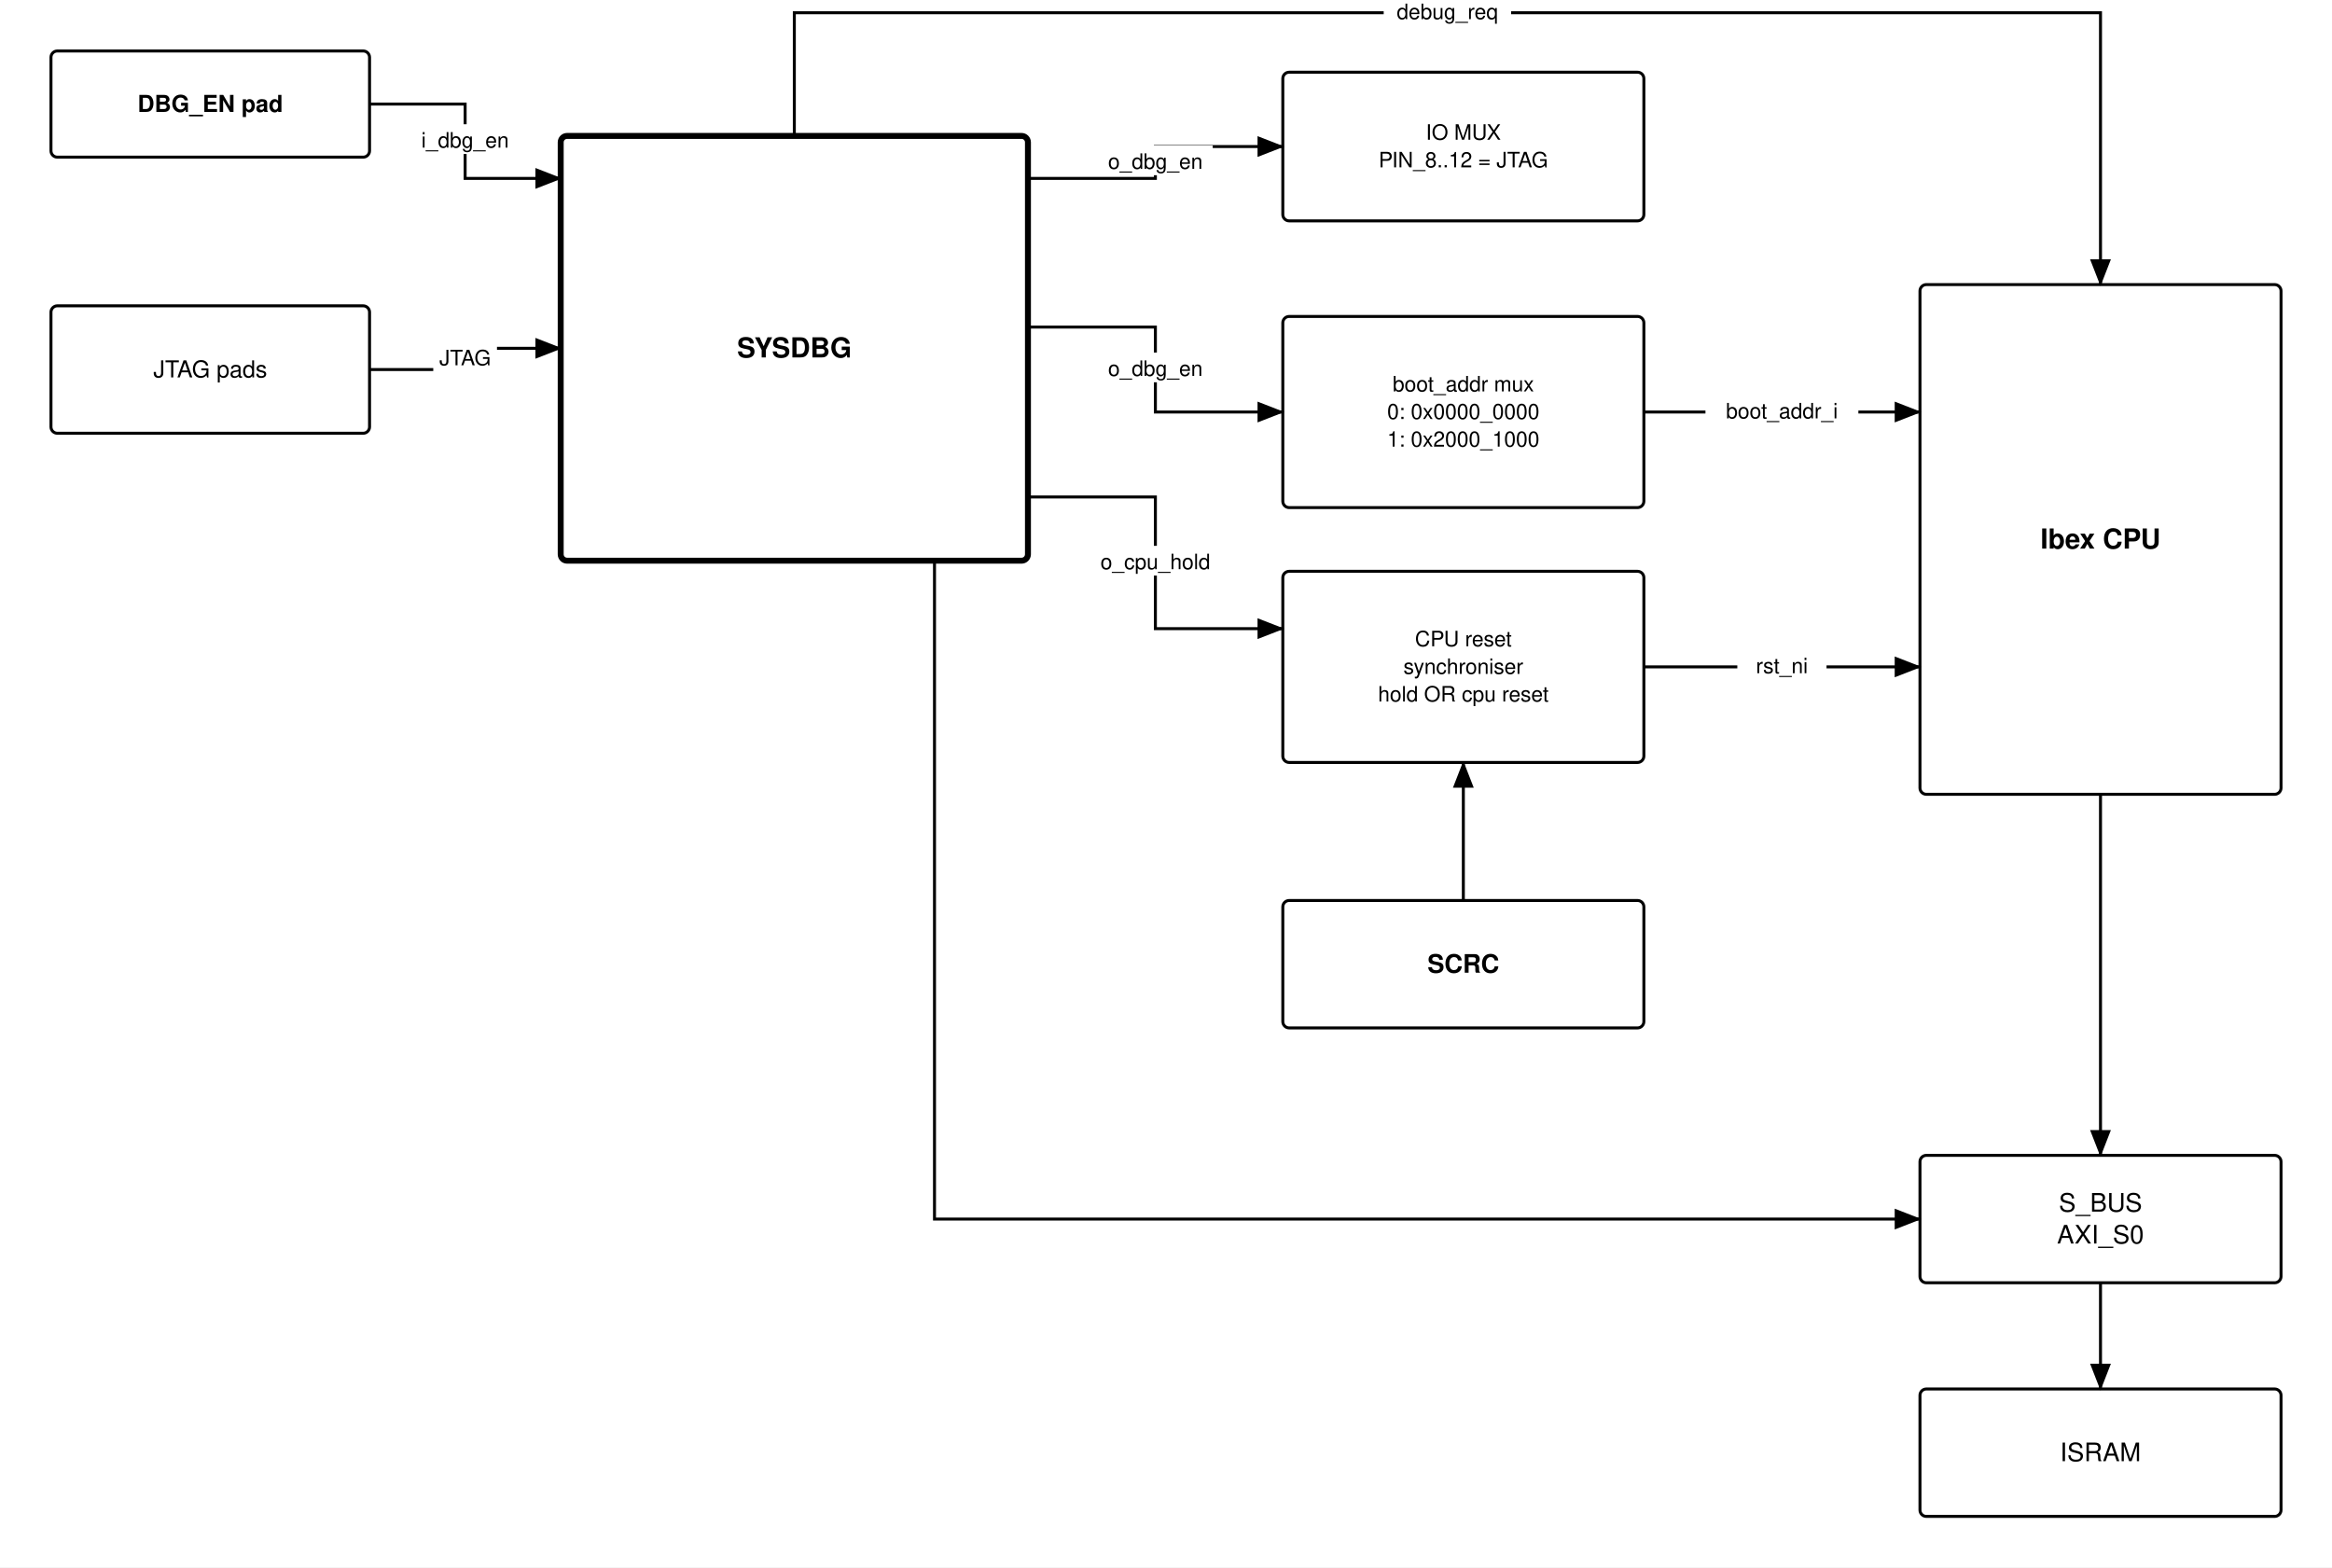
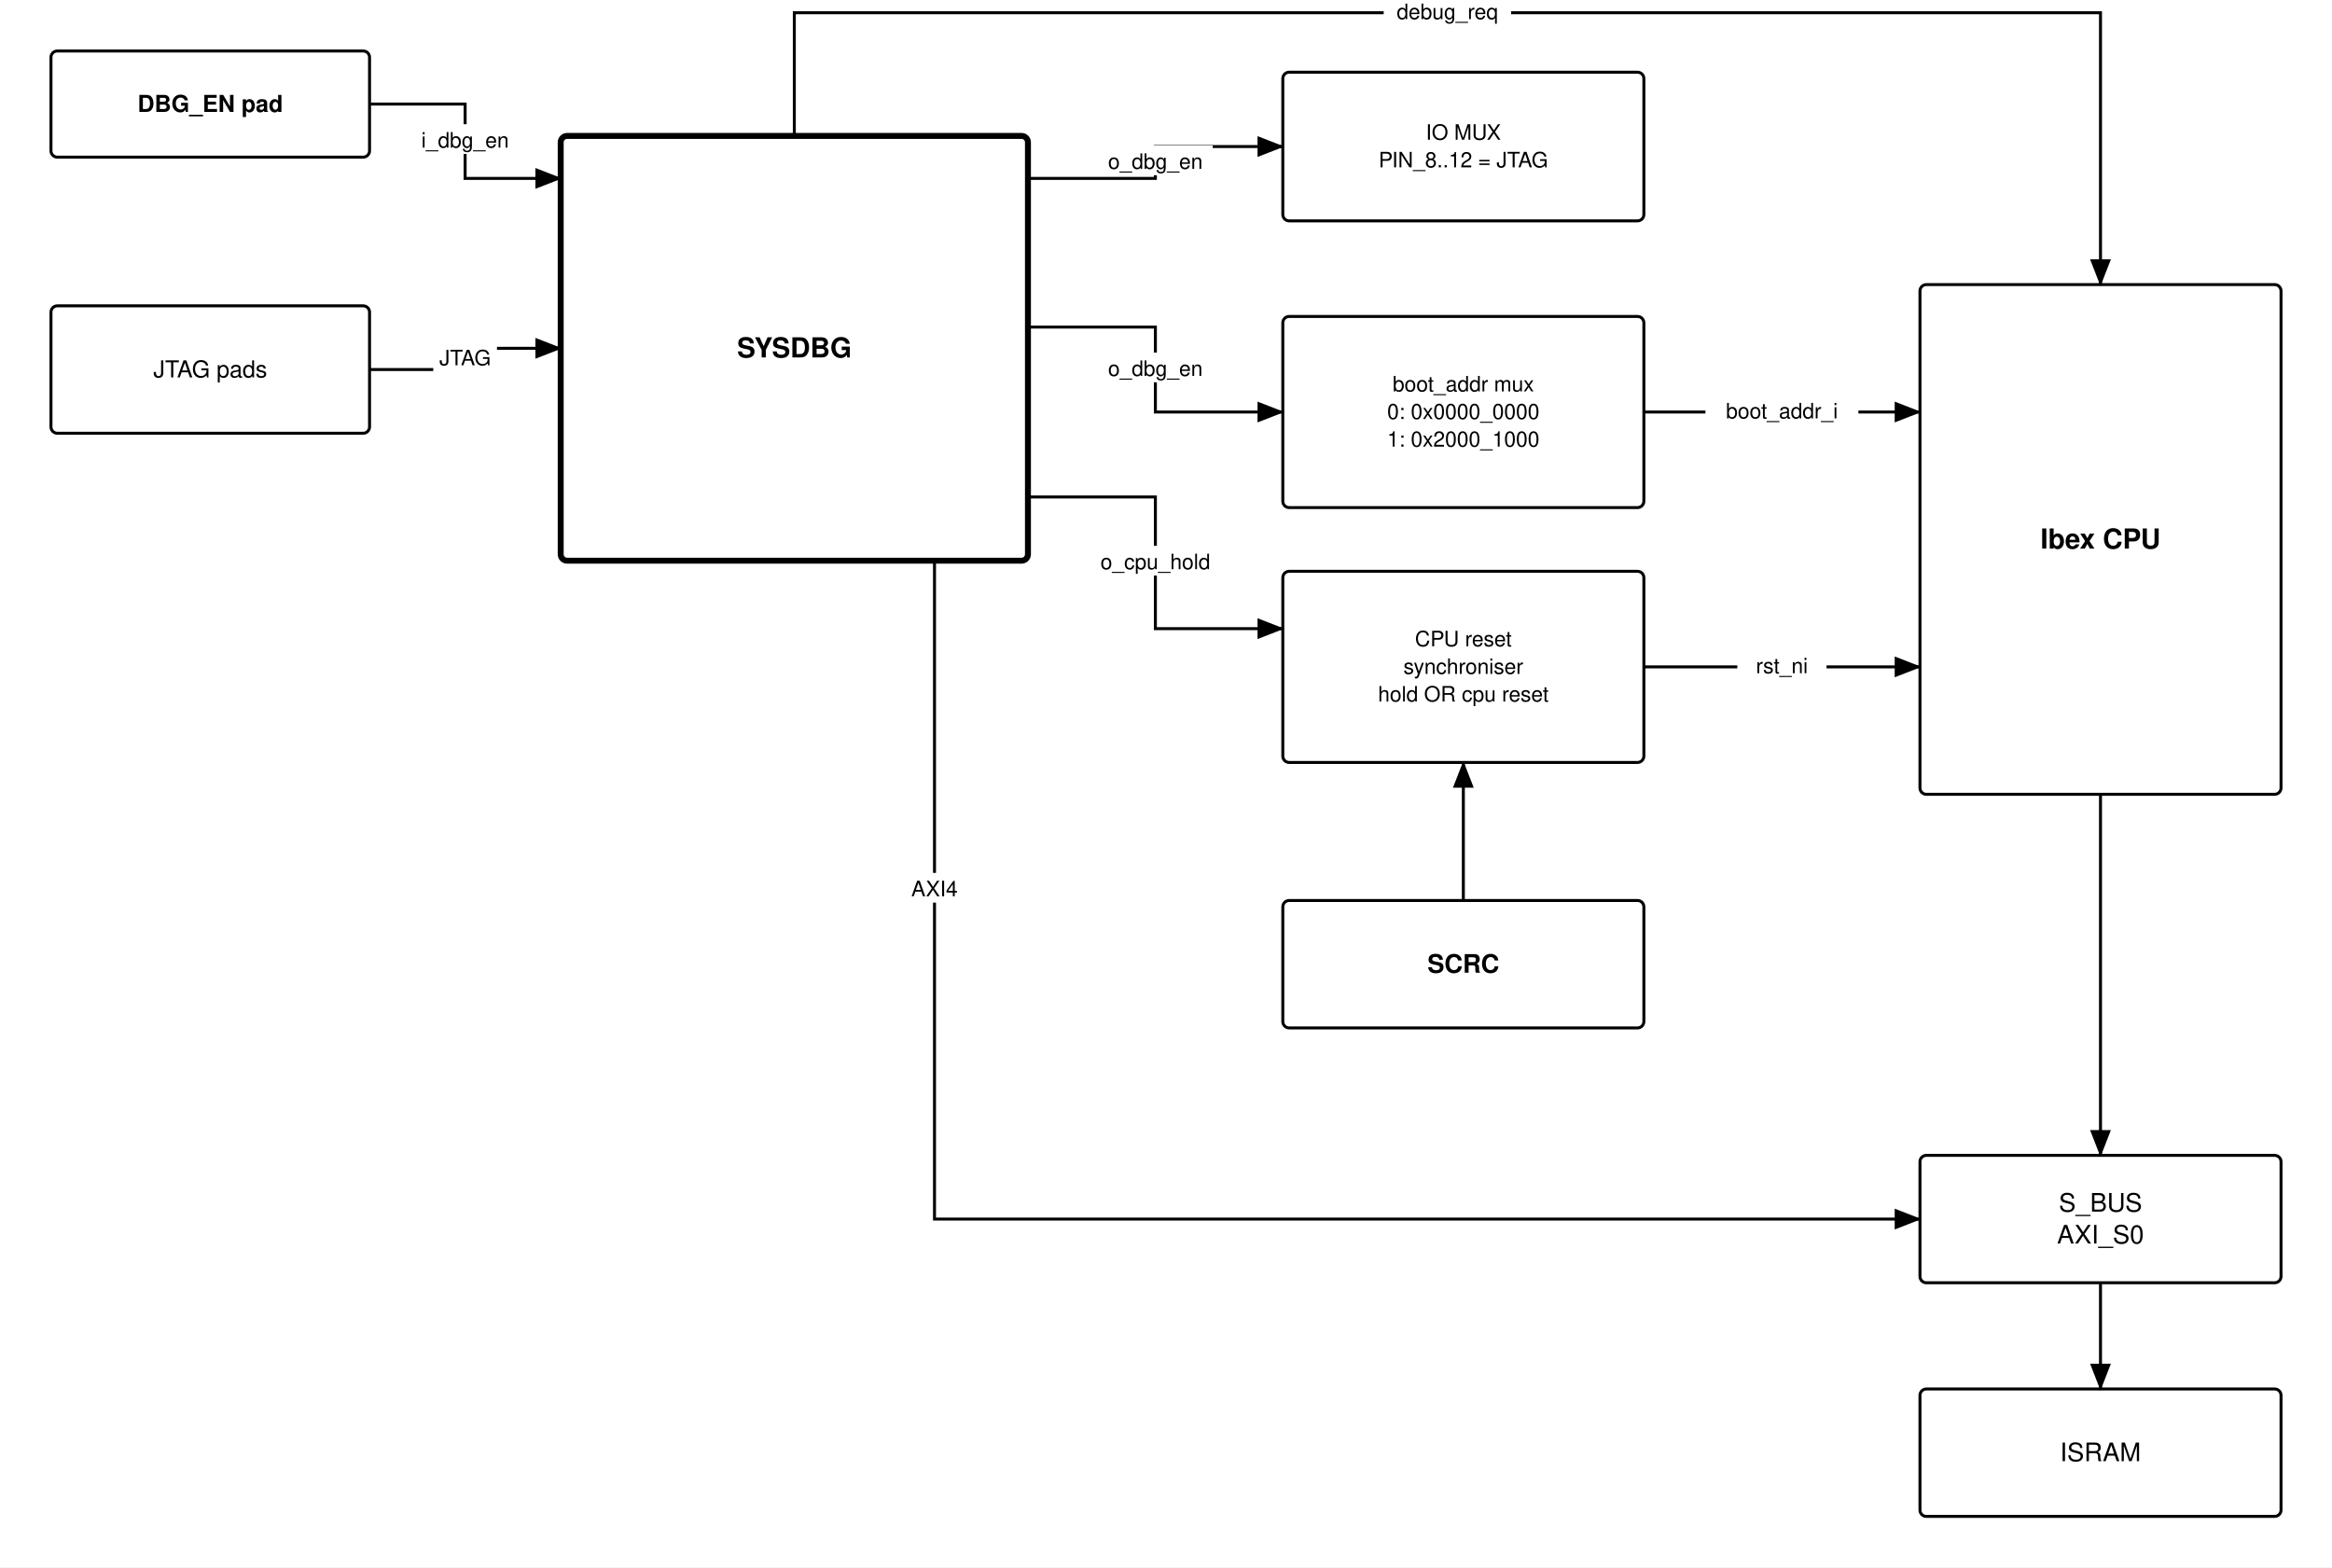
<svg xmlns="http://www.w3.org/2000/svg" width="1098" height="738" viewBox="-4 16 1098 738" font-family="Helvetica,Arial,sans-serif">
  <defs>
    <marker id="ah" markerWidth="9" markerHeight="7" refX="8.5" refY="3.5" orient="auto">
      <polygon points="0 0, 9 3.5, 0 7" fill="#000000" />
    </marker>
    <marker id="ahs" markerWidth="9" markerHeight="7" refX="0.5" refY="3.5" orient="auto">
      <polygon points="9 0, 0 3.5, 9 7" fill="#000000" />
    </marker>
  </defs>
  <rect x="-4" y="16" width="1098" height="738" fill="#ffffff" />
  <rect x="20" y="40" width="150" height="50" rx="3" fill="#ffffff" stroke="#000000" stroke-width="1.4" />
  <rect x="20" y="160" width="150" height="60" rx="3" fill="#ffffff" stroke="#000000" stroke-width="1.4" />
  <rect x="260" y="80" width="220" height="200" rx="3" fill="#ffffff" stroke="#000000" stroke-width="2.8" />
  <rect x="600" y="440" width="170" height="60" rx="3" fill="#ffffff" stroke="#000000" stroke-width="1.4" />
  <rect x="600" y="50" width="170" height="70" rx="3" fill="#ffffff" stroke="#000000" stroke-width="1.4" />
  <rect x="600" y="165" width="170" height="90" rx="3" fill="#ffffff" stroke="#000000" stroke-width="1.4" />
  <rect x="600" y="285" width="170" height="90" rx="3" fill="#ffffff" stroke="#000000" stroke-width="1.4" />
  <rect x="900" y="150" width="170" height="240" rx="3" fill="#ffffff" stroke="#000000" stroke-width="1.4" />
  <rect x="900" y="560" width="170" height="60" rx="3" fill="#ffffff" stroke="#000000" stroke-width="1.4" />
  <rect x="900" y="670" width="170" height="60" rx="3" fill="#ffffff" stroke="#000000" stroke-width="1.4" />
  <polyline points="170.0,65.0 215.0,65.0 215.0,100.0 260.0,100.0" fill="none" stroke="#000000" stroke-width="1.4" marker-end="url(#ah)" />
  <rect x="188.0" y="74.5" width="54.0" height="14" fill="#ffffff" />
  <text x="215.0" y="85.5" font-size="10" fill="#000000" text-anchor="middle">i_dbg_en</text>
  <polyline points="170.0,190.0 215.0,190.0 215.0,180.0 260.0,180.0" fill="none" stroke="#000000" stroke-width="1.4" marker-end="url(#ah)" />
  <rect x="200.0" y="177.0" width="30.0" height="14" fill="#ffffff" />
  <text x="215.0" y="188.0" font-size="10" fill="#000000" text-anchor="middle">JTAG</text>
  <polyline points="480.0,100.0 540.0,100.0 540.0,85.0 600.0,85.0" fill="none" stroke="#000000" stroke-width="1.4" marker-end="url(#ah)" />
  <rect x="513.0" y="84.5" width="54.0" height="14" fill="#ffffff" />
  <text x="540.0" y="95.5" font-size="10" fill="#000000" text-anchor="middle">o_dbg_en</text>
  <polyline points="480.0,170.0 540.0,170.0 540.0,210.0 600.0,210.0" fill="none" stroke="#000000" stroke-width="1.4" marker-end="url(#ah)" />
  <rect x="513.0" y="182.0" width="54.0" height="14" fill="#ffffff" />
  <text x="540.0" y="193.0" font-size="10" fill="#000000" text-anchor="middle">o_dbg_en</text>
  <polyline points="480.0,250.0 540.0,250.0 540.0,312.0 600.0,312.0" fill="none" stroke="#000000" stroke-width="1.4" marker-end="url(#ah)" />
  <rect x="507.0" y="273.0" width="66.0" height="14" fill="#ffffff" />
  <text x="540.0" y="284.0" font-size="10" fill="#000000" text-anchor="middle">o_cpu_hold</text>
  <polyline points="685.0,440.0 685.0,375.0" fill="none" stroke="#000000" stroke-width="1.4" marker-end="url(#ah)" />
  <polyline points="770.0,210.0 900.0,210.0" fill="none" stroke="#000000" stroke-width="1.4" marker-end="url(#ah)" />
  <rect x="799.0" y="202.0" width="72.0" height="14" fill="#ffffff" />
  <text x="835.0" y="213.0" font-size="10" fill="#000000" text-anchor="middle">boot_addr_i</text>
  <polyline points="770.0,330.0 900.0,330.0" fill="none" stroke="#000000" stroke-width="1.4" marker-end="url(#ah)" />
  <rect x="814.0" y="322.0" width="42.0" height="14" fill="#ffffff" />
  <text x="835.0" y="333.0" font-size="10" fill="#000000" text-anchor="middle">rst_ni</text>
  <polyline points="370.0,80.0 370.0,22.0 985.0,22.0 985.0,150.0" fill="none" stroke="#000000" stroke-width="1.4" marker-end="url(#ah)" />
  <rect x="647.5" y="14.0" width="60.0" height="14" fill="#ffffff" />
  <text x="677.5" y="25.0" font-size="10" fill="#000000" text-anchor="middle">debug_req</text>
  <polyline points="436.0,280.0 436.0,590.0 900.0,590.0" fill="none" stroke="#000000" stroke-width="1.4" marker-end="url(#ah)" />
+   <rect x="421.0" y="427.0" width="30.0" height="14" fill="#ffffff" />
+   <text x="436.0" y="438.0" font-size="10" fill="#000000" text-anchor="middle">AXI4</text>
  <polyline points="985.0,390.0 985.0,560.0" fill="none" stroke="#000000" stroke-width="1.4" marker-end="url(#ah)" />
  <polyline points="985.0,620.0 985.0,670.0" fill="none" stroke="#000000" stroke-width="1.4" marker-end="url(#ah)" />
  <text x="95.0" y="68.7" font-size="11" text-anchor="middle" fill="#000000" font-weight="bold">DBG_EN pad</text>
  <text x="95.0" y="193.7" font-size="11" text-anchor="middle" fill="#000000">JTAG pads</text>
  <text x="370.0" y="184.3" font-size="13" text-anchor="middle" fill="#000000" font-weight="bold">SYSDBG</text>
  <text x="685.0" y="474.0" font-size="12" text-anchor="middle" fill="#000000" font-weight="bold">SCRC</text>
  <text x="685.0" y="81.8" font-size="10" text-anchor="middle" fill="#000000">IO MUX</text>
  <text x="685.0" y="94.8" font-size="10" text-anchor="middle" fill="#000000">PIN_8..12 = JTAG</text>
  <text x="685.0" y="200.3" font-size="10" text-anchor="middle" fill="#000000">boot_addr mux</text>
  <text x="685.0" y="213.3" font-size="10" text-anchor="middle" fill="#000000">0: 0x0000_0000</text>
  <text x="685.0" y="226.3" font-size="10" text-anchor="middle" fill="#000000">1: 0x2000_1000</text>
  <text x="685.0" y="320.3" font-size="10" text-anchor="middle" fill="#000000">CPU reset</text>
  <text x="685.0" y="333.3" font-size="10" text-anchor="middle" fill="#000000">synchroniser</text>
  <text x="685.0" y="346.3" font-size="10" text-anchor="middle" fill="#000000">hold OR cpu reset</text>
  <text x="985.0" y="274.3" font-size="13" text-anchor="middle" fill="#000000" font-weight="bold">Ibex CPU</text>
  <text x="985.0" y="586.5" font-size="12" text-anchor="middle" fill="#000000">S_BUS</text>
  <text x="985.0" y="601.5" font-size="12" text-anchor="middle" fill="#000000">AXI_S0</text>
  <text x="985.0" y="704.0" font-size="12" text-anchor="middle" fill="#000000">ISRAM</text>
</svg>
